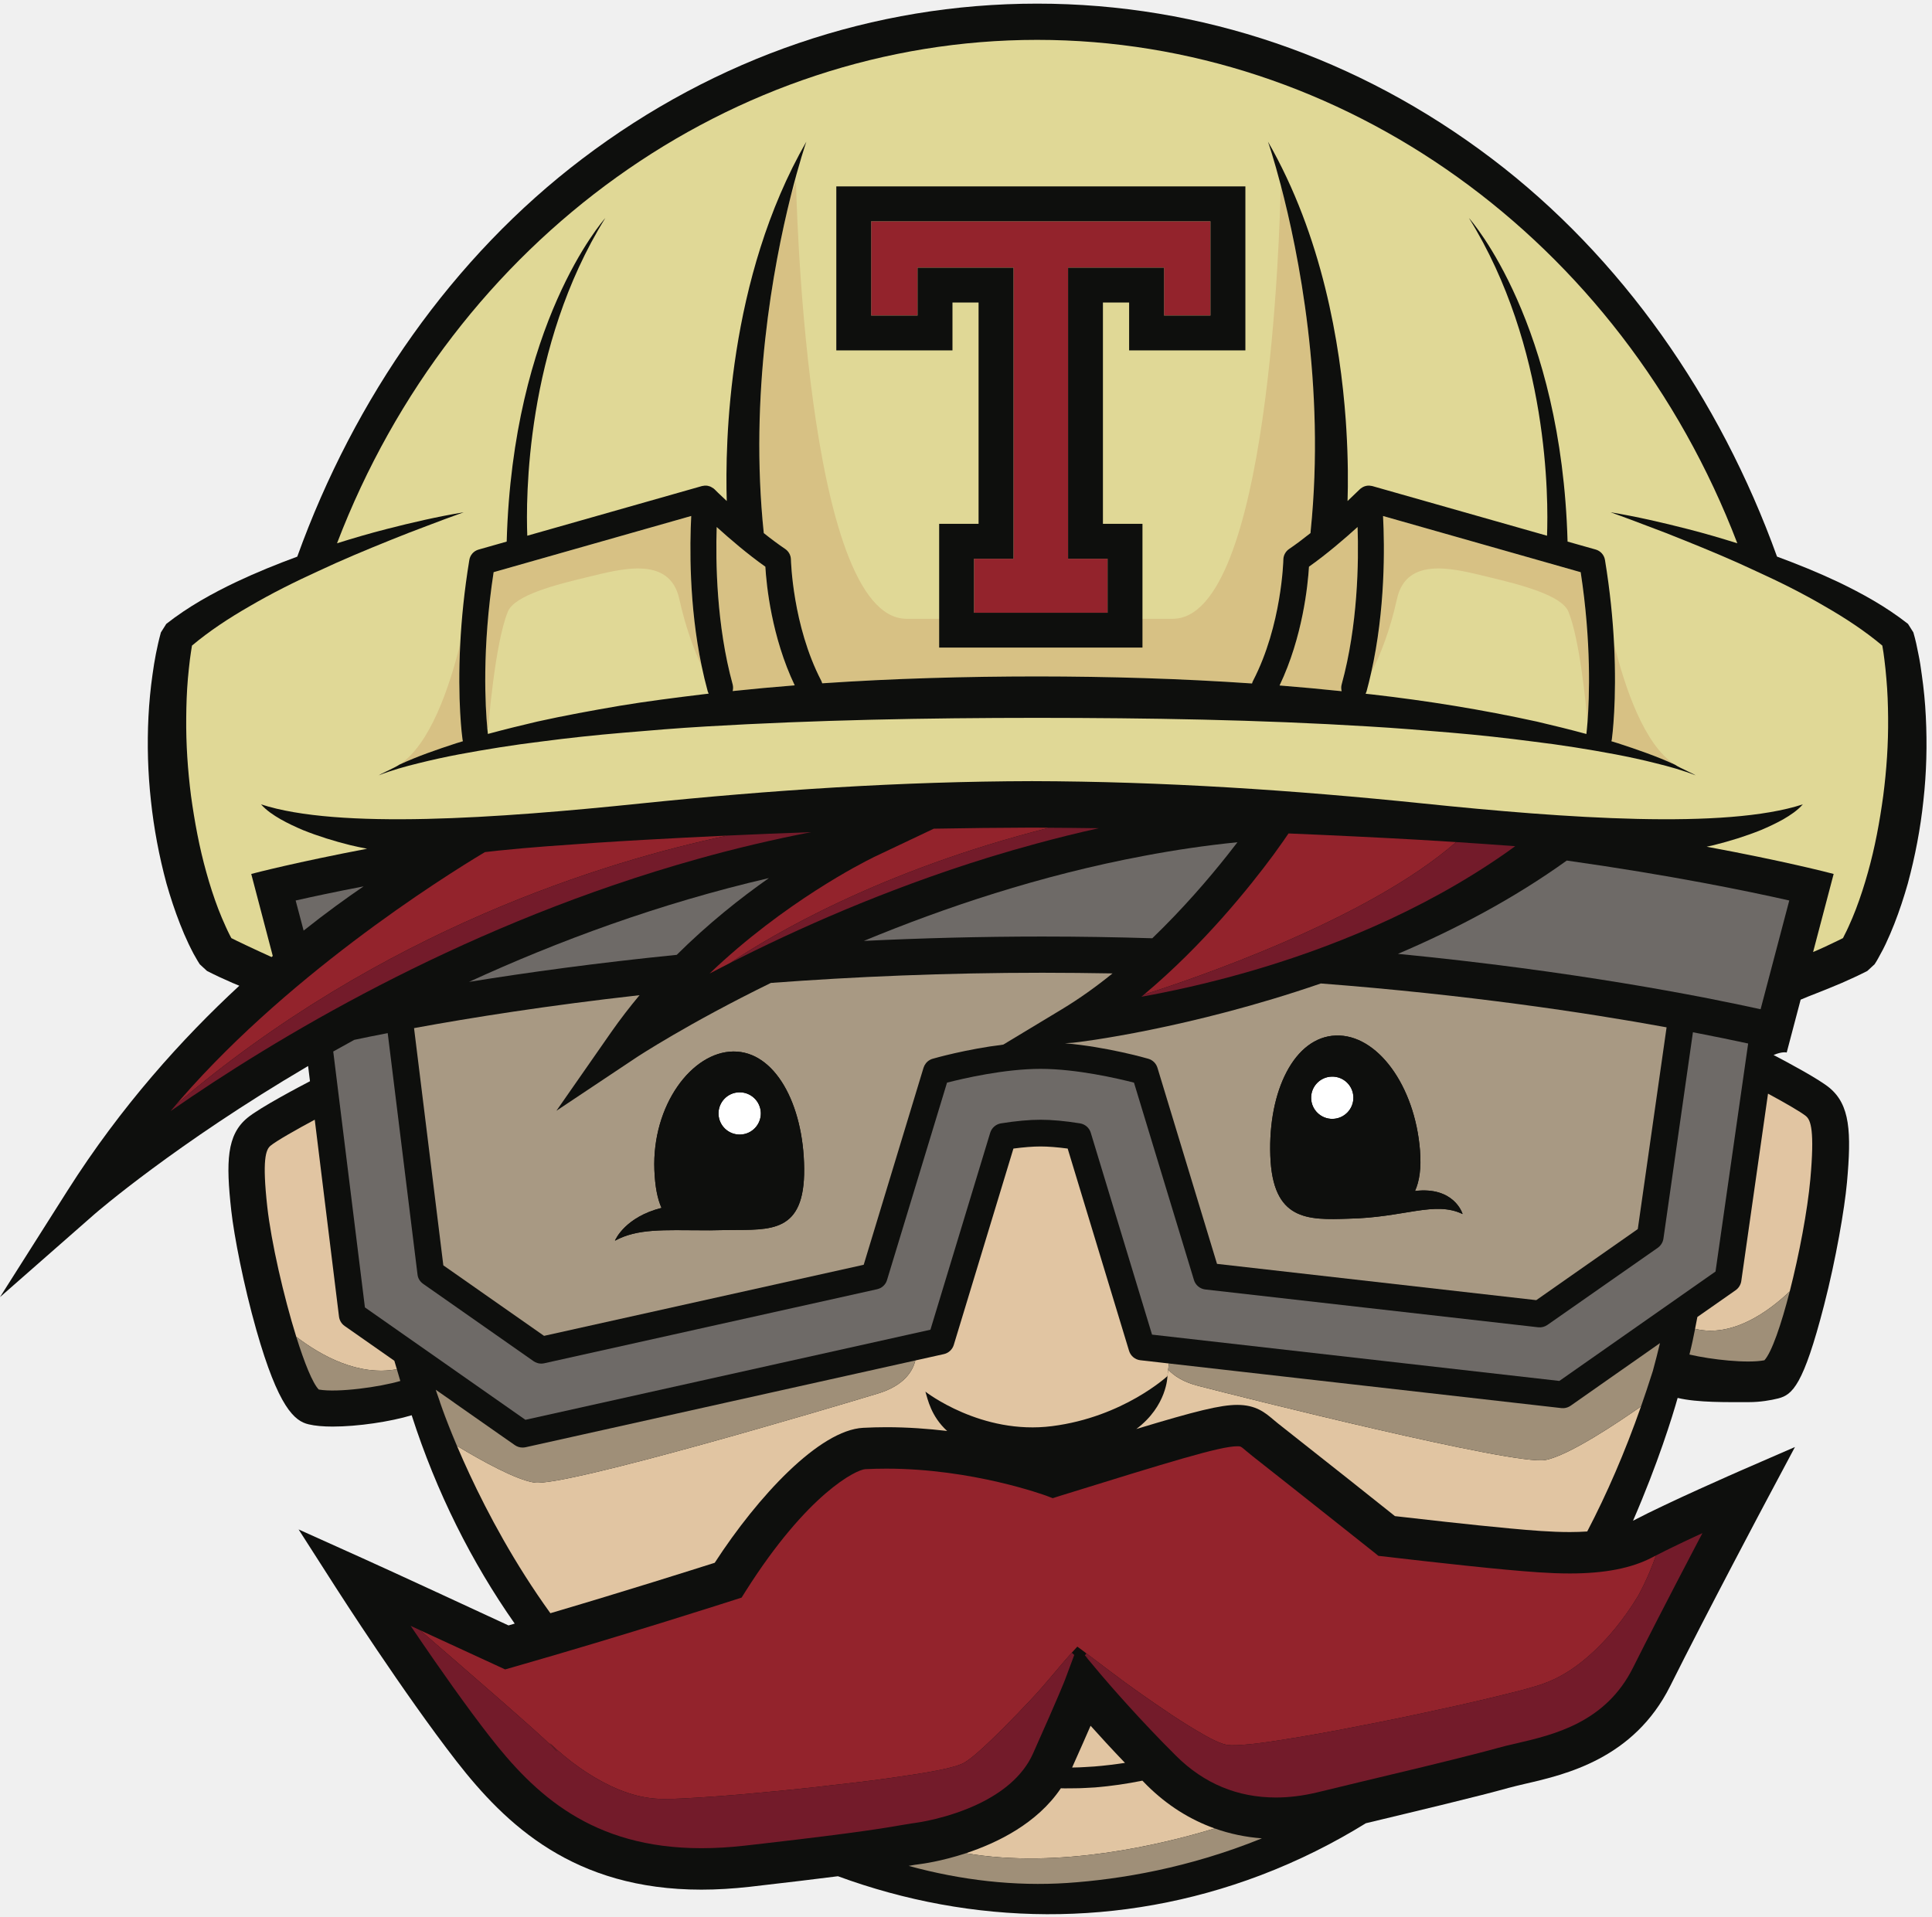
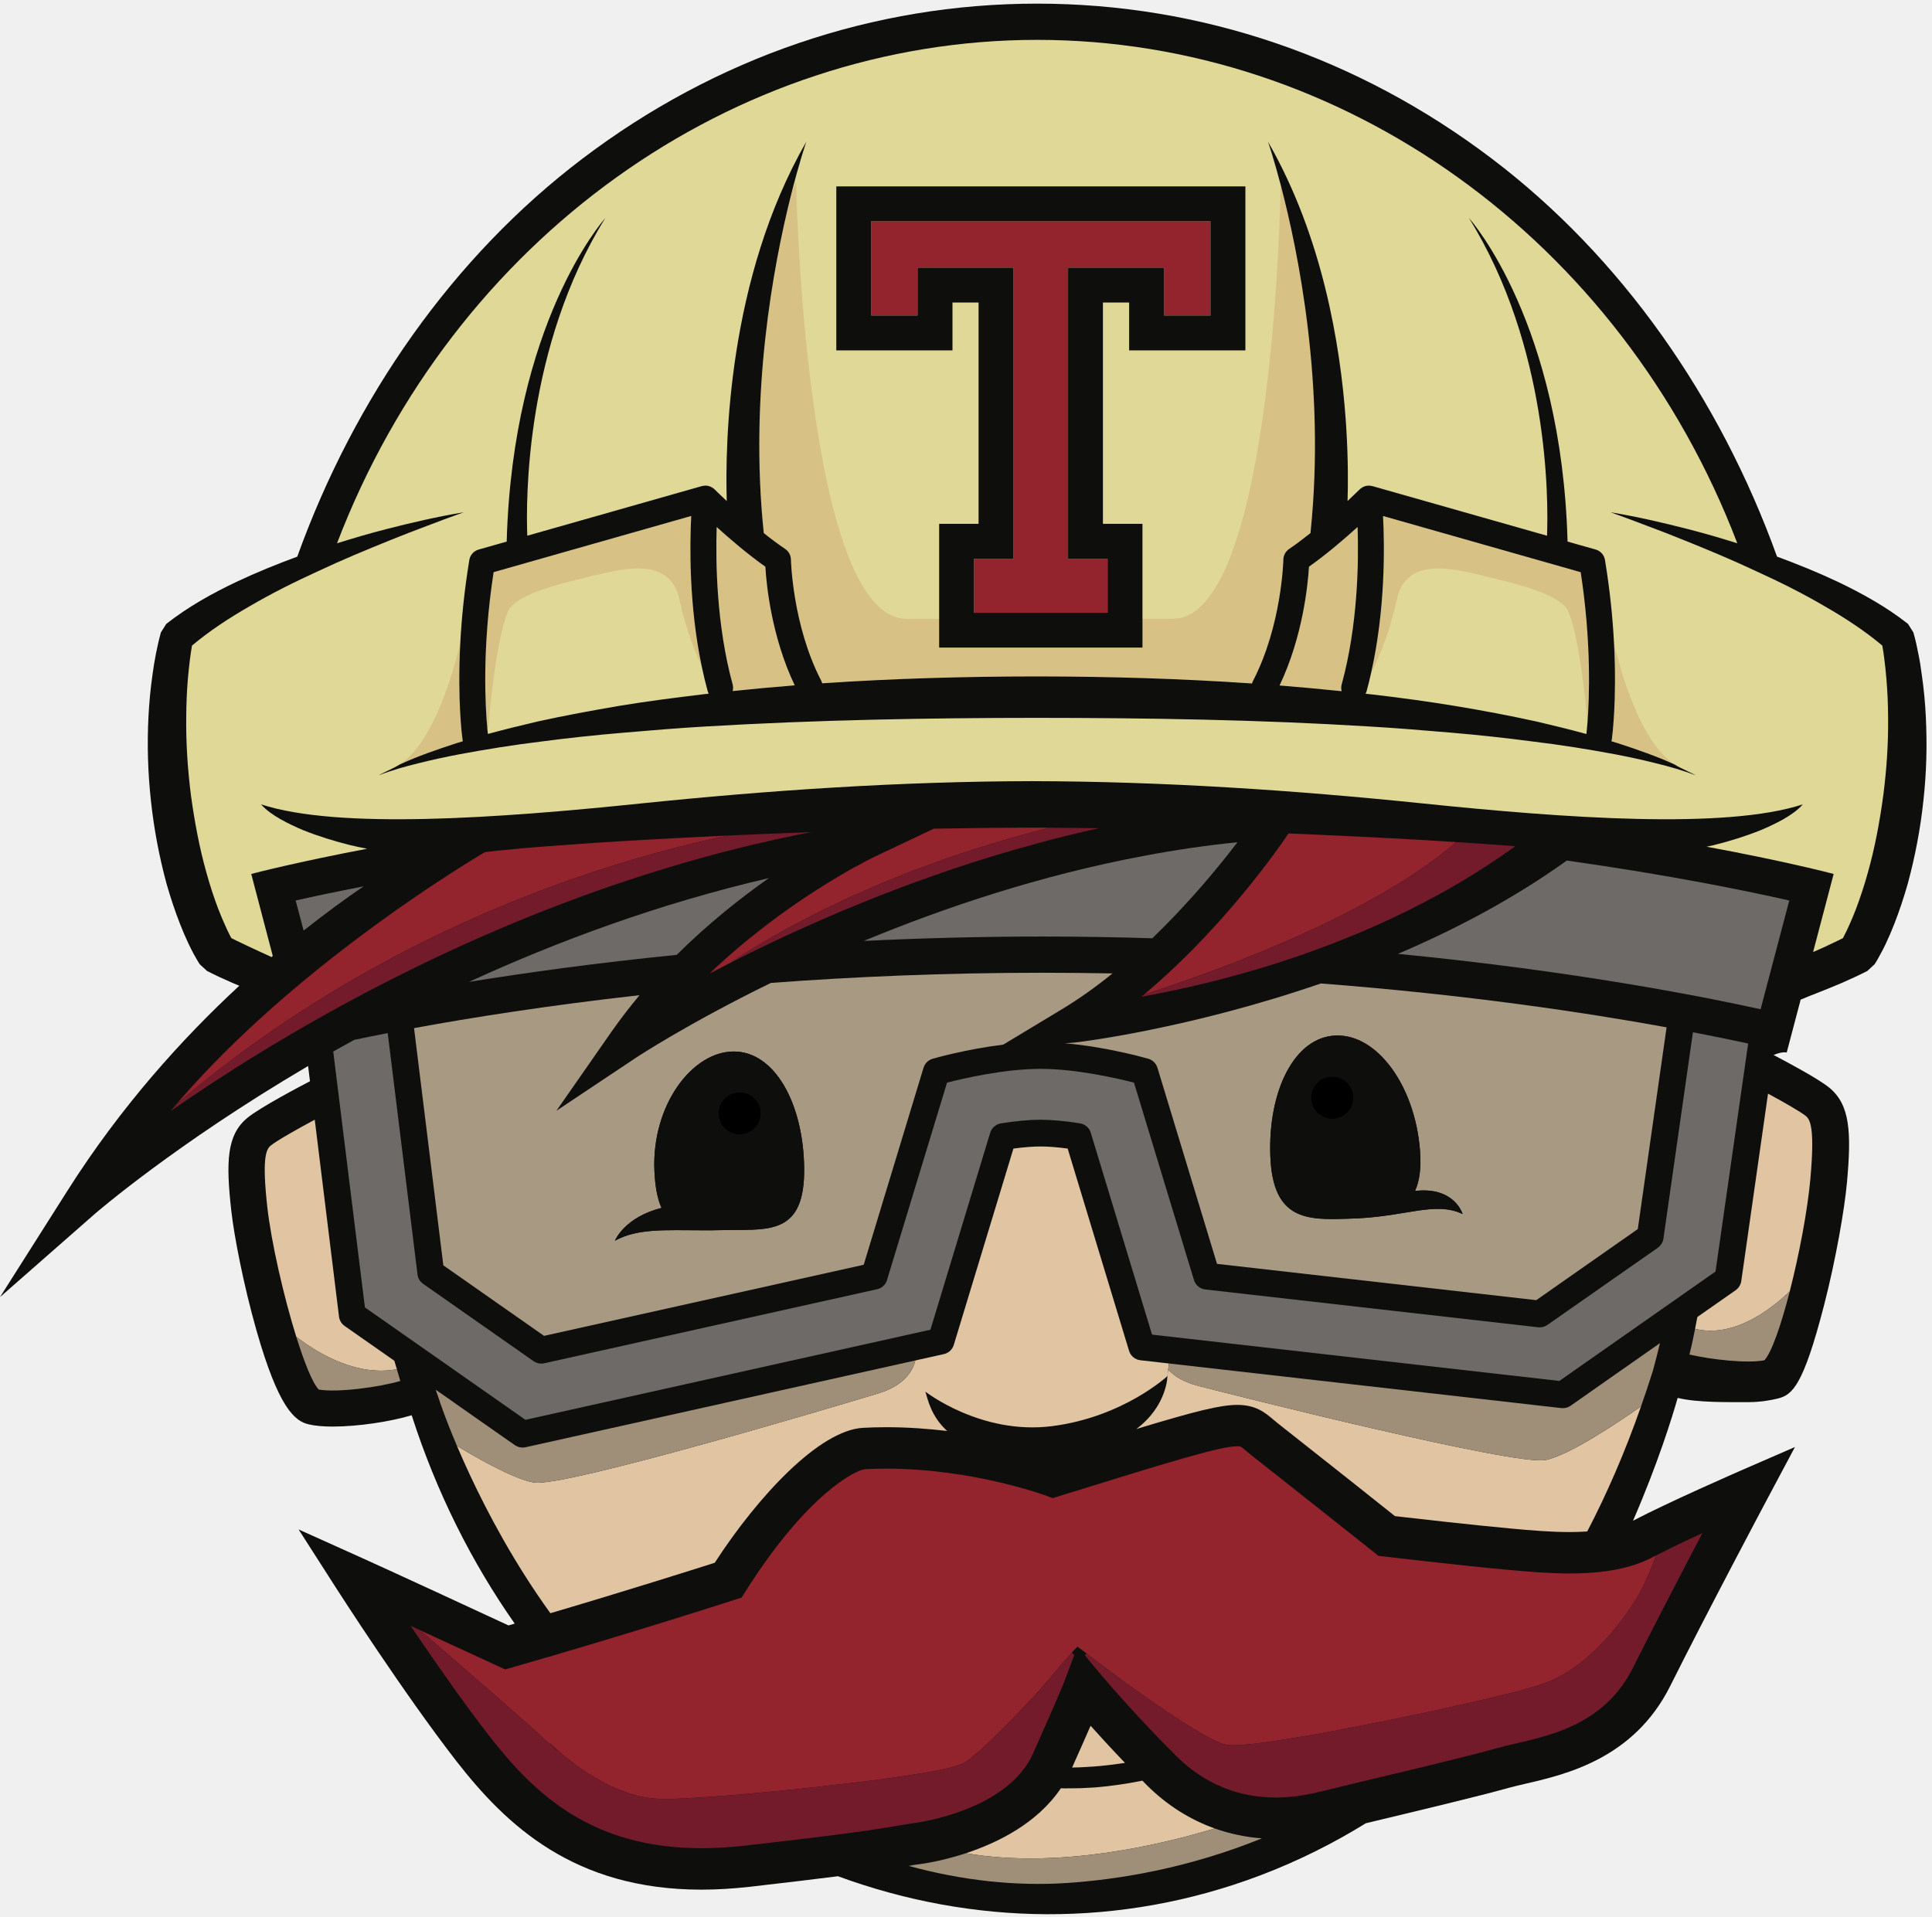
<svg xmlns="http://www.w3.org/2000/svg" width="256px" height="254px" viewBox="0 0 256 254" version="1.1" preserveAspectRatio="xMidYMid">
  <g>
    <path d="M254.646,89.417 C254.527,88.487 254.383,87.558 254.191,86.646 C254.013,85.705 253.827,84.83 253.53,83.81 L252.82,82.682 C249.891,80.383 246.731,78.644 243.523,77.108 C240.875,75.858 238.185,74.769 235.464,73.764 C227.878,52.713 214.839,34.047 197.695,21.041 C179.975,7.598 159.133,0.482 137.427,0.482 C115.72,0.482 94.878,7.598 77.156,21.042 C60.013,34.047 46.973,52.714 39.389,73.77 C36.674,74.77 33.98,75.863 31.335,77.108 C28.121,78.644 24.963,80.382 22.034,82.682 L21.321,83.81 C21.037,84.83 20.852,85.705 20.66,86.646 C20.476,87.558 20.338,88.487 20.206,89.417 C19.944,91.253 19.769,93.11 19.672,94.968 C19.486,98.689 19.591,102.417 19.999,106.116 C20.393,109.811 21.081,113.472 22.063,117.102 C22.579,118.904 23.164,120.687 23.858,122.456 C24.202,123.342 24.578,124.222 24.995,125.101 C25.201,125.538 25.426,125.965 25.655,126.412 C26.164,127.304 26.257,127.478 26.471,127.795 L27.433,128.681 C28.06,129.003 28.579,129.248 29.146,129.517 L30.803,130.26 C31.11,130.386 31.398,130.51 31.711,130.636 C24.186,137.593 16.014,146.631 8.937,157.801 L0,171.901 L12.547,160.888 C12.76,160.702 23.281,151.594 40.826,141.276 L41.073,143.293 C39.925,143.89 34.408,146.785 32.768,148.157 C30.05,150.414 29.919,153.917 30.646,160.452 C31.019,163.801 32.275,170.304 33.969,176.266 C36.887,186.525 39.026,188.339 40.904,188.764 C41.751,188.967 42.845,189.06 44.074,189.06 C47.435,189.06 51.74,188.406 54.549,187.558 C57.844,197.804 62.511,207.054 68.201,215.172 C67.926,215.246 67.655,215.335 67.38,215.413 C63.958,213.826 51.992,208.282 47.969,206.475 L39.565,202.691 L44.536,210.453 C44.898,211.014 53.479,224.393 60.484,233.411 C67.037,241.821 76.009,250.43 92.939,250.43 C94.977,250.43 97.109,250.298 99.306,250.056 C104.354,249.476 108.148,249.021 111.032,248.651 C128.804,255.181 148.401,255.583 166.998,248.536 C172.087,246.603 176.725,244.258 180.983,241.629 C188.153,239.907 195.996,238.038 199.87,236.95 C200.491,236.782 201.269,236.597 202.078,236.406 C207.476,235.165 216.498,233.071 221.309,223.448 C226.156,213.739 234.061,198.862 234.144,198.71 L237.841,191.769 L230.638,194.901 C230.253,195.076 221.127,199.05 216.386,201.535 C219.68,193.951 221.621,187.673 222.297,185.262 C224.952,185.901 228.888,185.82 231.783,185.82 C233.206,185.82 234.67,185.572 235.62,185.33 C237.502,184.852 238.955,183.602 241.687,173.016 C243.278,166.863 244.419,160.163 244.732,156.719 C245.337,150.017 245.141,146.425 242.406,144.158 C241.043,143.032 237.043,140.878 235.009,139.818 C236.147,139.331 236.705,139.474 236.748,139.486 L238.595,132.483 C239.245,132.205 239.933,131.926 240.715,131.626 C241.83,131.182 242.945,130.741 244.061,130.26 L245.708,129.517 C246.282,129.248 246.797,129.004 247.426,128.681 L248.388,127.795 C248.596,127.478 248.707,127.304 248.835,127.062 C249.444,125.965 249.66,125.538 249.863,125.101 C250.28,124.222 250.65,123.341 251,122.456 C251.694,120.687 252.278,118.904 252.792,117.102 C253.771,113.472 254.47,109.812 254.859,106.116 C255.274,102.417 255.367,98.689 255.181,94.968 C255.093,93.11 254.91,91.253 254.646,89.417 L254.646,89.417 Z" fill="#0E0F0D" />
    <g transform="translate(22, 5)">
      <path d="M127.066,228.63 C125.706,228.834 124.346,229.001 123.002,229.108 C122.127,229.151 121.209,229.238 120.372,229.238 L120.06,229.246 C121.11,226.905 121.908,225.086 122.509,223.708 C123.739,225.086 125.303,226.789 127.066,228.63" fill="#E1C5A2" />
      <path d="M125.416,124.004 C123.29,125.73 121.05,127.337 118.717,128.747 L110.936,133.441 C106.055,134.037 101.82,135.243 101.578,135.317 C101.436,135.348 101.302,135.414 101.176,135.49 C100.797,135.708 100.509,136.075 100.371,136.508 L92.446,162.617 L50.089,172.037 L36.744,162.693 L32.863,131.254 C40.443,129.861 50.575,128.255 62.744,126.889 C61.443,128.447 60.177,130.084 58.973,131.807 L51.729,142.206 L62.28,135.173 C62.439,135.063 69.154,130.642 80.144,125.265 C91.097,124.446 103.188,123.916 116.123,123.916 C119.283,123.916 122.377,123.953 125.416,124.004 L125.416,124.004 L125.416,124.004 Z M59.485,159.424 C62.497,157.797 65.895,158.036 71.219,158.048 C71.786,158.059 72.377,158.052 72.988,158.036 C73.514,158.036 74.039,158.027 74.596,158.01 C80.082,157.955 84.639,158.474 84.557,149.868 C84.475,141.261 80.649,134.3 75.167,134.354 C69.687,134.403 64.381,141.457 64.709,150.06 C64.796,152.3 65.128,153.919 65.655,155.082 C60.878,156.283 59.556,159.238 59.485,159.424 L59.485,159.424 L59.485,159.424 Z" fill="#A89983" />
      <path d="M198.831,131.15 L195.016,157.883 L181.563,167.305 L139.261,162.497 L131.368,136.506 C131.188,135.927 130.74,135.483 130.16,135.316 C129.9,135.237 124.663,133.74 119.111,133.26 L120.127,133.193 C121.002,133.127 135.59,131.341 153.015,125.337 C172.305,126.817 188.063,129.184 198.831,131.15 L198.831,131.15 L198.831,131.15 Z M171.803,155.895 C171.748,155.687 170.587,152.229 165.495,152.836 C166.079,151.556 166.343,149.829 166.158,147.459 C165.486,138.869 160.484,132.042 155.007,132.235 C149.526,132.425 146.02,139.546 146.323,148.164 C146.625,156.763 151.219,156.704 156.701,156.508 C164.063,156.368 168.105,154.107 171.803,155.895 L171.803,155.895 L171.803,155.895 Z" fill="#A89983" />
-       <path d="M157.33,140.43 C157.357,141.977 156.13,143.249 154.582,143.281 C153.037,143.309 151.756,142.074 151.735,140.532 C151.703,138.986 152.933,137.708 154.479,137.68 C156.03,137.647 157.308,138.883 157.33,140.43" fill="#FFFFFF" />
-       <path d="M78.813,142.49 C78.852,144.031 77.633,145.319 76.091,145.359 C74.538,145.403 73.25,144.186 73.207,142.633 C73.168,141.091 74.385,139.796 75.939,139.762 C77.478,139.719 78.77,140.938 78.813,142.49" fill="#FFFFFF" />
+       <path d="M157.33,140.43 C157.357,141.977 156.13,143.249 154.582,143.281 C153.037,143.309 151.756,142.074 151.735,140.532 C151.703,138.986 152.933,137.708 154.479,137.68 C156.03,137.647 157.308,138.883 157.33,140.43" fill="#000000F" />
+       <path d="M78.813,142.49 C78.852,144.031 77.633,145.319 76.091,145.359 C74.538,145.403 73.25,144.186 73.207,142.633 C73.168,141.091 74.385,139.796 75.939,139.762 C77.478,139.719 78.77,140.938 78.813,142.49" fill="#000000F" />
      <path d="M217.295,142.911 C216.634,142.364 214.425,141.102 212.272,139.938 L208.727,164.788 C208.655,165.261 208.386,165.705 207.983,165.988 L202.91,169.536 C202.79,170.136 202.696,170.637 202.606,171.106 C207.59,172.333 212.431,168.739 215.149,166.146 C216.406,161.25 217.501,155.438 217.88,151.278 C218.458,144.83 217.946,143.446 217.295,142.911" fill="#E1C5A2" />
      <path d="M138.952,237.317 C135.661,236.146 132.644,234.238 130.018,231.641 C129.799,231.418 129.591,231.203 129.371,230.985 C127.338,231.401 125.263,231.7 123.148,231.879 C122.256,231.919 121.405,231.995 120.475,231.995 L119.099,232.007 L118.569,231.995 C115.423,236.667 110.135,239.235 105.991,240.602 C118.301,242.714 131.846,239.482 138.952,237.317" fill="#E1C5A2" />
      <path d="M30.585,176.459 C30.474,176.084 30.359,175.713 30.252,175.337 L23.662,170.724 C23.248,170.431 22.985,169.988 22.919,169.485 L19.706,143.391 C17.328,144.66 14.579,146.226 13.848,146.839 C13.212,147.364 12.727,148.702 13.414,154.919 C13.936,159.594 15.578,166.775 17.255,172.156 C20.592,174.709 25.507,177.399 30.585,176.459" fill="#E1C5A2" />
      <path d="M129.102,175.268 C128.401,175.19 127.811,174.698 127.604,174.015 L119.472,147.216 C118.108,147.038 116.898,146.938 115.876,146.938 C114.85,146.938 113.647,147.038 112.284,147.216 L104.379,173.244 C104.193,173.85 103.69,174.319 103.066,174.456 L99.287,175.298 C98.967,176.633 97.878,178.592 94.373,179.666 C88.717,181.391 52.912,192.064 48.829,191.483 C46.445,191.149 41.91,188.646 38.554,186.623 C37.211,183.461 36.468,181.312 36.298,180.802 L36.298,180.792 L36.289,180.802 C36.763,182.19 41.435,195.639 50.928,208.794 C61.105,205.795 69.895,202.999 72.706,202.11 C78.43,193.282 86.586,184.523 92.378,184.224 C93.383,184.174 94.417,184.143 95.442,184.143 C98.28,184.143 100.989,184.345 103.504,184.643 C101.368,182.704 100.93,180.437 100.62,179.43 C100.62,179.43 108.017,185.216 117.426,183.999 C126.85,182.793 132.696,177.366 132.696,177.366 L132.881,175.697 L129.102,175.268" fill="#E1C5A2" />
      <path d="M136.75,178.66 C134.798,178.155 133.569,177.349 132.791,176.51 L132.694,177.366 C132.694,177.366 132.662,181.321 128.563,184.385 C136.455,181.995 139.718,181.186 141.953,181.186 C144.412,181.186 145.629,182.212 146.696,183.114 C146.898,183.282 147.1,183.459 147.342,183.648 C153.412,188.425 160.708,194.223 162.839,195.928 C165.309,196.213 173.15,197.11 178.085,197.56 C180.926,197.825 183.5,198.039 186.02,198.039 C186.828,198.039 187.592,198.011 188.315,197.962 C190.917,192.978 193.313,187.466 195.444,181.388 C192.527,183.435 185.878,187.915 182.762,188.492 C178.71,189.251 142.465,180.142 136.75,178.66" fill="#E1C5A2" />
      <path d="M227.954,84.941 C227.886,84.082 227.792,83.225 227.687,82.378 C227.617,81.771 227.521,81.142 227.416,80.559 C225.127,78.634 222.524,76.919 219.816,75.367 C216.883,73.645 213.812,72.114 210.676,70.689 C207.568,69.219 204.368,67.89 201.157,66.595 C199.551,65.941 197.933,65.311 196.306,64.71 C194.687,64.077 193.054,63.487 191.414,62.891 C194.851,63.461 198.26,64.247 201.644,65.116 C203.845,65.678 206.032,66.317 208.205,67.001 C192.739,26.594 155.782,0.283 115.426,0.283 C75.065,0.283 38.11,26.595 22.657,67.001 C24.826,66.317 27.018,65.678 29.209,65.116 C32.59,64.247 36.001,63.461 39.444,62.891 C37.794,63.487 36.164,64.077 34.536,64.71 C32.919,65.312 31.301,65.941 29.694,66.595 C26.481,67.89 23.288,69.219 20.169,70.689 C17.044,72.114 13.974,73.645 11.037,75.367 C8.328,76.919 5.731,78.634 3.437,80.559 C3.343,81.143 3.244,81.772 3.167,82.378 C3.066,83.225 2.972,84.082 2.896,84.941 C2.747,86.663 2.689,88.389 2.676,90.123 C2.639,93.586 2.874,97.05 3.31,100.473 C3.786,103.91 4.415,107.324 5.346,110.627 C5.802,112.276 6.327,113.904 6.93,115.483 C7.235,116.27 7.564,117.051 7.908,117.802 C8.077,118.178 8.252,118.55 8.434,118.905 L8.656,119.326 C8.909,119.452 9.177,119.587 9.426,119.708 L10.962,120.441 C11.82,120.835 13.008,121.398 13.989,121.836 C14.044,121.786 14.099,121.737 14.143,121.688 L11.291,110.823 C11.897,110.66 17.313,109.26 26.647,107.479 C25.897,107.338 25.138,107.18 24.39,106.999 C22.265,106.467 20.167,105.823 18.132,105.003 C17.126,104.576 16.133,104.112 15.187,103.577 C14.242,103.031 13.313,102.418 12.59,101.599 C22.843,104.949 44.036,103.435 62.876,101.485 C80.101,99.708 97.378,98.561 114.737,98.522 C132.092,98.561 149.375,99.708 166.591,101.485 C185.439,103.435 206.631,104.949 216.883,101.599 C216.168,102.418 215.233,103.031 214.296,103.577 C213.342,104.112 212.347,104.577 211.341,105.003 C209.308,105.823 207.218,106.467 205.09,106.999 C204.774,107.074 204.455,107.14 204.14,107.211 C214.38,109.109 220.338,110.654 220.969,110.822 L218.244,121.172 C218.798,120.932 219.354,120.693 219.888,120.44 L221.428,119.707 C221.681,119.586 221.944,119.451 222.205,119.324 L222.412,118.904 C222.598,118.549 222.779,118.177 222.946,117.801 C223.291,117.05 223.62,116.269 223.92,115.482 C224.52,113.903 225.047,112.274 225.506,110.626 C226.439,107.323 227.068,103.908 227.537,100.472 C227.982,97.049 228.218,93.585 228.185,90.122 C228.17,88.389 228.111,86.662 227.954,84.941" fill="#E0D896" />
      <path d="M157.887,64.842 C158.045,69.464 157.932,77.852 155.778,85.7 C155.69,86 155.702,86.313 155.778,86.603 C153.036,86.313 150.291,86.066 147.549,85.844 C150.625,79.393 151.297,72.525 151.447,70.104 C153.811,68.427 156.162,66.41 157.887,64.842" fill="#D7C184" />
      <path d="M79.414,70.104 C79.557,72.524 80.229,79.376 83.304,85.827 C80.561,86.044 77.818,86.296 75.081,86.587 C75.155,86.309 75.161,86.001 75.081,85.701 C72.932,77.865 72.817,69.477 72.965,64.843 C74.698,66.41 77.043,68.427 79.414,70.104" fill="#D7C184" />
      <path d="M191.574,93.006 C191.561,93.082 191.54,93.161 191.517,93.236 C191.818,93.323 192.113,93.411 192.414,93.509 C194.95,94.34 197.489,95.209 199.913,96.329 C195.866,93.699 193.299,86.112 191.868,80.312 C192.262,87.904 191.611,92.719 191.574,93.006" fill="#D7C184" />
      <path d="M69.59,63.383 L43.406,70.83 C41.838,81.015 42.316,88.793 42.568,91.492 L42.701,91.413 C42.701,91.413 43.554,80.318 45.293,76.06 C46.189,73.874 51.67,72.48 55.848,71.481 C60.036,70.487 66.713,68.493 68.009,74.372 C68.809,78.005 69.911,81.026 70.967,83.254 C69.285,75.177 69.392,67.279 69.59,63.383" fill="#D7C184" />
      <path d="M161.26,63.383 C161.474,67.431 161.573,75.798 159.675,84.198 C160.865,81.916 162.186,78.55 163.107,74.372 C164.401,68.493 171.078,70.487 175.265,71.481 C179.452,72.481 184.926,73.874 185.822,76.06 C187.298,79.664 188.132,88.161 188.353,90.688 C188.601,87.439 188.877,80.137 187.45,70.829 L161.26,63.383" fill="#D7C184" />
      <path d="M79.206,65.65 C80.136,66.394 81.11,67.12 82.055,67.76 C82.513,68.078 82.793,68.596 82.803,69.154 C82.809,69.241 83.005,77.868 86.819,85.214 C86.874,85.324 86.913,85.444 86.95,85.558 C96.432,84.913 105.942,84.652 115.428,84.646 C124.92,84.652 134.424,84.931 143.901,85.58 C143.939,85.455 143.974,85.334 144.041,85.214 C147.849,77.868 148.054,69.241 148.054,69.154 C148.063,68.596 148.349,68.077 148.807,67.76 C149.722,67.142 150.646,66.442 151.549,65.723 L151.668,65.387 C153.651,46.09 150.015,28.308 147.704,19.521 C147.582,25.529 146.158,77.007 133.383,77.007 L117.11,77.007 L114.401,77.007 L98.127,77.007 C84.562,77.007 83.471,18.967 83.471,18.967 L82.772,21.028 C80.458,30.283 77.281,47.294 79.206,65.65" fill="#D7C184" />
      <path d="M39.337,93.231 C39.325,93.156 39.304,93.083 39.287,93.006 C39.245,92.719 38.591,87.898 38.985,80.299 C37.553,86.103 34.979,93.703 30.926,96.332 C33.35,95.207 35.9,94.336 38.44,93.504 C38.736,93.411 39.041,93.323 39.337,93.231" fill="#D7C184" />
      <path d="M202.607,171.106 C202.391,172.218 202.211,173.112 201.858,174.512 C204.765,175.19 209.519,175.716 211.792,175.273 C212.765,174.215 214.022,170.549 215.15,166.145 C212.432,168.739 207.59,172.333 202.607,171.106" fill="#9F8F78" />
      <path d="M98.404,242.281 C105.349,244.182 112.443,245.007 119.432,244.544 C126.444,244.067 135.547,242.554 145.21,238.631 C143.041,238.47 140.946,238.028 138.952,237.318 C131.846,239.484 118.301,242.716 105.991,240.604 C102.733,241.677 100.178,242.01 99.929,242.041 C99.415,242.1 98.99,242.171 98.404,242.281" fill="#9F8F78" />
      <path d="M31.044,178.016 C30.884,177.499 30.737,176.978 30.585,176.459 C25.506,177.399 20.591,174.709 17.257,172.158 C18.337,175.612 19.426,178.327 20.241,179.152 C22.756,179.591 28.319,178.82 31.044,178.016" fill="#9F8F78" />
      <path d="M38.553,186.623 C41.907,188.646 46.442,191.15 48.828,191.483 C52.911,192.064 88.716,181.391 94.372,179.666 C97.876,178.592 98.966,176.633 99.286,175.298 L47.631,186.801 C47.5,186.823 47.368,186.84 47.244,186.84 L47.24,186.84 L47.238,186.84 C46.882,186.84 46.525,186.731 46.221,186.519 L44.209,185.115 L38.175,180.889 L38.175,180.88 L35.74,179.18 C35.782,179.318 35.832,179.455 35.877,179.591 C36.015,179.992 36.151,180.398 36.296,180.792 L36.296,180.802 C36.467,181.312 37.21,183.461 38.553,186.623" fill="#9F8F78" />
      <path d="M197.007,176.699 C197.338,175.48 197.661,174.245 197.956,172.998 L196.163,174.257 L191.336,177.637 L186.115,181.298 C185.847,181.483 185.535,181.594 185.215,181.618 C185.107,181.625 185.002,181.623 184.897,181.611 L132.881,175.697 L132.793,176.508 C133.571,177.349 134.8,178.154 136.751,178.659 C142.466,180.141 178.71,189.25 182.762,188.49 C185.878,187.913 192.529,183.433 195.444,181.386 C195.469,181.315 195.494,181.247 195.517,181.176 C195.743,180.526 195.966,179.874 196.187,179.216 C196.465,178.385 196.737,177.549 197.007,176.699" fill="#9F8F78" />
      <path d="M141.97,106.619 C141.561,107.15 141.112,107.729 140.631,108.335 C138.16,111.457 134.738,115.439 130.685,119.346 C125.964,119.199 121.116,119.117 116.126,119.117 C107.879,119.117 99.972,119.334 92.464,119.695 C103.077,115.297 115.821,110.997 129.625,108.417 C133.654,107.652 137.777,107.041 141.97,106.619" fill="#6E6A67" />
      <path d="M79.884,111.369 C76.091,114.031 71.818,117.423 67.671,121.543 C57.053,122.609 47.785,123.893 40.146,125.127 C51.894,119.73 65.304,114.756 79.884,111.369" fill="#6E6A67" />
      <path d="M209.64,133.294 L205.316,163.511 L184.622,178.011 L130.652,171.874 L122.532,145.118 C122.339,144.47 121.789,143.992 121.117,143.878 C119.119,143.555 117.352,143.397 115.876,143.397 C114.396,143.397 112.63,143.555 110.619,143.878 C109.956,143.993 109.41,144.47 109.208,145.118 L101.286,171.223 L47.621,183.163 L26.353,168.266 L22.156,134.353 C23.074,133.841 24.004,133.326 24.936,132.812 C26.255,132.528 27.736,132.228 29.374,131.917 L33.325,163.918 C33.379,164.415 33.659,164.857 34.07,165.144 L48.705,175.397 C48.999,175.6 49.36,175.715 49.713,175.715 C49.844,175.715 49.97,175.697 50.108,175.671 L94.23,165.855 C94.383,165.817 94.529,165.763 94.671,165.694 C95.076,165.474 95.402,165.101 95.535,164.638 L103.486,138.478 C105.617,137.933 111.078,136.653 115.875,136.653 C120.663,136.653 126.122,137.933 128.259,138.478 L136.205,164.638 C136.408,165.314 137.002,165.807 137.701,165.889 L181.83,170.902 C182.254,170.951 182.69,170.834 183.041,170.588 L197.681,160.354 C198.075,160.069 198.346,159.627 198.414,159.146 L202.322,131.801 C205.256,132.363 207.709,132.878 209.64,133.294" fill="#6E6A67" />
      <path d="M215.088,114.341 L211.289,128.752 C203.519,127.038 186.458,123.675 163.233,121.412 C170.818,118.177 178.545,114.124 185.606,109.046 C199.426,110.998 209.573,113.094 215.088,114.341" fill="#6E6A67" />
      <path d="M17.176,114.341 L18.232,118.33 C21.188,115.975 23.894,114.026 26.177,112.469 C22.456,113.183 19.421,113.833 17.176,114.341" fill="#6E6A67" />
      <path d="M166.184,106.304 C160.368,105.975 154.555,105.696 148.735,105.455 C148.401,105.953 147.714,106.953 146.73,108.298 C143.612,112.516 137.466,120.206 129.587,126.804 C135.515,124.926 159.031,117.037 170.942,106.597 C169.356,106.495 167.771,106.395 166.184,106.304" fill="#93232C" />
      <path d="M123.566,104.768 C123.575,104.766 123.585,104.764 123.59,104.762 C120.641,104.724 117.688,104.693 114.743,104.681 L114.737,104.681 C110.398,104.693 106.07,104.748 101.731,104.823 L93.731,108.615 C93.719,108.615 93.67,108.643 93.613,108.682 C92.409,109.266 81.907,114.566 72.019,124.021 C72.884,123.565 73.801,123.093 74.746,122.614 C80.154,118.98 94.577,110.375 117.005,104.704 C119.192,104.717 121.38,104.73 123.566,104.768" fill="#93232C" />
      <path d="M74.405,105.734 C70.701,105.905 66.995,106.095 63.294,106.305 C59.003,106.544 54.725,106.833 50.45,107.156 C48.318,107.32 46.183,107.502 44.069,107.724 C43.455,107.783 42.855,107.85 42.254,107.927 C36.668,111.266 15.29,124.686 0.602,142.251 C0.855,141.946 1.116,141.645 1.375,141.344 C28.568,118.145 58.381,109.114 74.405,105.734" fill="#93232C" />
      <path d="M197.428,201.14 C197.266,201.223 197.093,201.312 196.938,201.392 C194.211,202.826 190.638,203.527 186.02,203.527 C183.271,203.527 180.575,203.297 177.587,203.026 C171.621,202.481 161.521,201.293 161.418,201.274 L160.646,201.193 L160.035,200.7 C159.942,200.639 151.099,193.585 143.949,187.964 C143.657,187.728 143.395,187.503 143.155,187.313 C142.401,186.669 142.401,186.669 141.951,186.669 C139.656,186.669 132.989,188.739 118.388,193.262 L117.492,193.549 L116.605,193.212 C116.506,193.187 106.927,189.635 95.446,189.635 C94.504,189.635 93.567,189.658 92.655,189.703 C91.506,189.762 85.053,192.828 76.795,205.882 L76.266,206.725 L75.315,207.029 C75.178,207.074 60.972,211.658 45.904,215.967 L44.932,216.242 L44.003,215.813 C43.905,215.78 38.021,213.044 32.413,210.473 C32.826,210.665 33.242,210.853 33.656,211.045 C39.192,215.823 49.793,225.013 50.97,226.286 C51.133,226.469 51.361,226.693 51.631,226.947 C51.357,226.638 51.092,226.319 50.832,225.998 C50.829,225.996 50.825,225.991 50.822,225.988 L50.823,225.989 L50.822,225.988 C53.265,228.304 55.991,230.305 58.969,231.713 C60.455,232.411 62.013,232.952 63.597,233.215 C64.396,233.346 65.171,233.411 65.98,233.411 C66.799,233.411 67.636,233.387 68.472,233.346 C71.784,233.176 75.127,232.922 78.462,232.599 C81.791,232.299 85.125,231.966 88.452,231.562 C91.775,231.204 95.098,230.786 98.392,230.275 C100.042,230.034 101.682,229.762 103.284,229.407 C104.071,229.221 104.891,229.016 105.514,228.736 C106.083,228.464 106.772,227.917 107.378,227.396 C108.617,226.329 109.815,225.145 111,223.966 C112.187,222.786 113.345,221.573 114.504,220.342 C116.455,218.299 118.127,216.129 120.016,214.026 C120.258,213.764 120.505,213.486 120.755,213.217 C120.755,213.221 120.755,213.221 120.76,213.221 L120.782,213.246 C121.176,213.529 121.569,213.816 121.954,214.118 C124.227,215.813 126.575,217.647 128.838,219.232 C131.757,221.283 134.712,223.338 137.769,225.048 C138.532,225.473 139.321,225.87 140.074,226.119 C140.172,226.155 140.253,226.172 140.329,226.183 C140.385,226.217 140.586,226.249 140.61,226.249 C140.758,226.271 140.957,226.281 141.149,226.294 C141.561,226.299 141.987,226.281 142.414,226.261 C144.138,226.142 145.887,225.89 147.638,225.616 C151.133,225.071 154.638,224.442 158.122,223.744 C161.614,223.076 165.102,222.36 168.568,221.589 C172.051,220.852 175.519,220.037 178.96,219.171 C180.671,218.71 182.384,218.285 183.911,217.552 C185.47,216.826 186.918,215.83 188.251,214.688 C190.94,212.397 193.202,209.557 195.08,206.464 C195.078,206.468 195.078,206.47 195.076,206.475 C196.229,204.332 196.985,202.418 197.428,201.14" fill="#93232C" />
      <path d="M132.242,36.817 L138.391,36.817 L138.391,24.327 L93.432,24.327 L93.432,36.817 L99.58,36.817 L99.58,30.474 L112.294,30.474 L112.294,69.049 L107.06,69.049 L107.06,76.208 L124.76,76.208 L124.76,69.049 L119.525,69.049 L119.525,30.474 L132.242,30.474 L132.242,36.817" fill="#93232C" />
      <path d="M178.762,107.15 C178.753,107.145 178.742,107.139 178.726,107.139 C176.179,106.946 173.634,106.772 171.086,106.606 C171.038,106.603 170.989,106.601 170.94,106.597 C159.028,117.037 135.514,124.926 129.585,126.804 C129.47,126.902 129.357,127 129.242,127.096 C136.874,125.722 148.274,122.998 160.106,117.759 C165.925,115.183 171.848,112.002 177.482,108.068 C177.917,107.767 178.339,107.451 178.762,107.15" fill="#731B2A" />
      <path d="M117.005,104.703 C94.577,110.373 80.154,118.978 74.746,122.612 C79.081,120.405 84.219,117.97 89.993,115.553 C90.021,115.542 90.052,115.529 90.081,115.516 C90.668,115.273 91.266,115.025 91.866,114.78 C92.062,114.7 92.255,114.619 92.453,114.541 C92.972,114.33 93.497,114.124 94.024,113.913 C94.318,113.799 94.608,113.684 94.904,113.569 C95.378,113.383 95.857,113.198 96.339,113.014 C96.7,112.877 97.061,112.739 97.426,112.603 C97.868,112.434 98.313,112.268 98.762,112.103 C99.181,111.949 99.606,111.796 100.027,111.643 C100.443,111.492 100.856,111.343 101.275,111.194 C101.752,111.026 102.233,110.86 102.717,110.691 C103.099,110.56 103.479,110.427 103.863,110.296 C104.429,110.105 104.999,109.916 105.572,109.728 C105.887,109.624 106.199,109.52 106.515,109.417 C107.411,109.126 108.317,108.839 109.229,108.56 C111.218,107.949 113.252,107.366 115.319,106.805 C118.013,106.073 120.76,105.386 123.566,104.767 C121.38,104.73 119.192,104.717 117.005,104.703" fill="#731B2A" />
      <path d="M74.405,105.734 C58.381,109.114 28.568,118.145 1.375,141.344 C1.116,141.645 0.855,141.945 0.602,142.251 C14.425,132.642 38.185,118.357 67.559,109.667 C68.506,109.388 69.462,109.114 70.42,108.844 C75.294,107.476 80.323,106.282 85.468,105.282 C81.783,105.413 78.094,105.566 74.405,105.734" fill="#731B2A" />
      <path d="M202.722,198.578 C202.629,198.62 202.536,198.663 202.444,198.706 C202.254,198.795 202.065,198.883 201.88,198.971 C201.727,199.041 201.58,199.111 201.426,199.181 C201.306,199.238 201.186,199.296 201.062,199.354 C200.877,199.442 200.69,199.531 200.506,199.619 C200.43,199.658 200.349,199.694 200.27,199.735 C200.059,199.835 199.85,199.932 199.647,200.033 C199.602,200.056 199.556,200.078 199.51,200.101 C199.287,200.21 199.065,200.318 198.85,200.425 C198.826,200.437 198.804,200.447 198.781,200.458 C198.303,200.694 197.851,200.922 197.428,201.138 C196.985,202.414 196.227,204.331 195.074,206.469 C195.071,206.471 195.069,206.476 195.069,206.478 C195.074,206.471 195.078,206.465 195.078,206.465 C195.074,206.471 195.069,206.476 195.066,206.484 C193.19,209.563 190.931,212.396 188.248,214.683 C186.915,215.826 185.466,216.822 183.909,217.548 C182.378,218.281 180.667,218.705 178.957,219.167 C175.516,220.033 172.049,220.847 168.564,221.584 C165.1,222.356 161.612,223.072 158.12,223.739 C154.634,224.44 151.131,225.068 147.633,225.612 C145.884,225.886 144.136,226.137 142.41,226.256 C141.982,226.278 141.559,226.294 141.147,226.289 C140.954,226.278 140.754,226.266 140.605,226.244 C140.583,226.244 140.381,226.213 140.327,226.179 C140.25,226.169 140.167,226.151 140.071,226.114 C139.316,225.868 138.53,225.467 137.766,225.044 C134.71,223.332 131.753,221.279 128.834,219.228 C126.574,217.643 124.222,215.809 121.95,214.113 L121.752,214.394 L121.766,214.409 C121.907,214.537 122.05,214.655 122.191,214.779 C122.188,214.777 122.185,214.775 122.181,214.773 C122.077,214.695 121.978,214.619 121.882,214.549 L123.786,216.821 C123.792,216.828 123.864,216.916 124.004,217.079 C124.976,218.221 129.043,222.94 133.874,227.732 C137.551,231.377 141.987,233.218 147.076,233.218 C148.813,233.218 150.639,232.99 152.484,232.551 C154.19,232.132 156.047,231.69 157.949,231.23 C163.59,229.888 169.839,228.391 173.987,227.314 C174.263,227.241 174.532,227.172 174.79,227.103 C175.377,226.948 175.909,226.806 176.385,226.674 C177.133,226.46 177.958,226.266 178.835,226.069 C183.866,224.902 190.745,223.306 194.388,216.003 C195.397,213.989 196.531,211.76 197.699,209.487 C199.323,206.328 201.011,203.082 202.512,200.215 C202.75,199.76 202.988,199.308 203.216,198.874 C203.216,198.872 203.218,198.872 203.218,198.872 C203.34,198.639 203.463,198.404 203.58,198.18 C203.298,198.31 203.009,198.445 202.722,198.578" fill="#731B2A" />
      <path d="M120.343,214.332 L120.016,214.022 C118.127,216.126 116.453,218.296 114.504,220.34 C113.345,221.571 112.187,222.784 111,223.963 C109.815,225.143 108.617,226.33 107.378,227.394 C106.771,227.915 106.082,228.462 105.514,228.732 C104.892,229.014 104.071,229.219 103.284,229.404 C101.683,229.76 100.042,230.032 98.392,230.273 C95.099,230.784 91.775,231.204 88.452,231.559 C85.125,231.963 81.791,232.297 78.462,232.596 C75.128,232.919 71.784,233.173 68.472,233.345 C67.636,233.383 66.799,233.409 65.98,233.409 C65.171,233.409 64.394,233.345 63.597,233.212 C62.012,232.95 60.454,232.408 58.969,231.711 C55.992,230.303 53.266,228.301 50.823,225.987 C50.825,225.988 50.829,225.993 50.832,225.995 C51.162,226.401 51.525,226.782 51.871,227.169 C51.788,227.092 51.708,227.015 51.63,226.943 C51.361,226.69 51.133,226.466 50.969,226.283 C49.791,225.008 39.19,215.82 33.655,211.042 C33.241,210.849 32.825,210.661 32.412,210.469 C33.393,211.921 34.467,213.495 35.582,215.1 C37.203,217.435 38.91,219.835 40.581,222.092 C41.337,223.111 42.087,224.105 42.813,225.038 C48.83,232.781 56.404,239.936 70.939,239.936 C72.759,239.936 74.696,239.824 76.684,239.599 C77.147,239.548 77.597,239.497 78.04,239.444 C78.466,239.396 78.885,239.349 79.291,239.301 C91.93,237.848 95.397,237.228 97.321,236.896 C97.819,236.81 98.244,236.735 98.704,236.667 C98.883,236.642 99.066,236.613 99.26,236.588 C99.331,236.581 103.604,236.032 107.782,233.999 C110.662,232.601 113.494,230.499 114.879,227.392 C118.377,219.567 119.088,217.697 119.116,217.627 L120.343,214.332" fill="#731B2A" />
      <path d="M154.582,143.282 C156.127,143.249 157.357,141.977 157.33,140.431 C157.307,138.884 156.029,137.648 154.477,137.682 C152.932,137.71 151.7,138.988 151.732,140.534 C151.756,142.075 153.036,143.31 154.582,143.282 L154.582,143.282 L154.582,143.282 Z M171.803,155.895 C168.105,154.108 164.063,156.37 156.701,156.508 C151.219,156.704 146.625,156.763 146.323,148.164 C146.02,139.546 149.526,132.425 155.007,132.235 C160.484,132.042 165.485,138.869 166.158,147.459 C166.343,149.829 166.081,151.556 165.495,152.836 C170.587,152.228 171.748,155.686 171.803,155.895 L171.803,155.895 L171.803,155.895 Z" fill="#0E0F0D" />
      <path d="M76.092,145.359 C77.633,145.321 78.853,144.031 78.814,142.49 C78.771,140.938 77.479,139.719 75.94,139.762 C74.387,139.796 73.169,141.091 73.208,142.633 C73.25,144.184 74.538,145.403 76.092,145.359 L76.092,145.359 L76.092,145.359 Z M84.556,149.867 C84.637,158.473 80.08,157.955 74.595,158.009 C74.038,158.027 73.513,158.034 72.987,158.034 C72.376,158.051 71.785,158.058 71.218,158.047 C65.894,158.034 62.495,157.796 59.484,159.423 C59.555,159.237 60.878,156.282 65.655,155.078 C65.127,153.915 64.796,152.297 64.709,150.058 C64.38,141.456 69.687,134.402 75.167,134.352 C80.648,134.298 84.474,141.26 84.556,149.867 L84.556,149.867 L84.556,149.867 Z" fill="#0E0F0D" />
      <path d="M188.354,90.688 C188.295,91.445 188.239,91.983 188.205,92.274 C186.042,91.686 183.858,91.149 181.659,90.635 C174.418,89.045 167.09,87.865 159.725,87.023 C159.471,86.991 159.212,86.974 158.952,86.942 C159.002,86.832 159.047,86.723 159.08,86.614 C159.3,85.81 159.492,85.005 159.675,84.199 C161.573,75.799 161.474,67.433 161.26,63.384 L187.45,70.831 C188.877,80.138 188.601,87.439 188.354,90.688 L188.354,90.688 L188.354,90.688 Z M155.778,85.7 C155.69,86 155.702,86.313 155.778,86.603 C153.036,86.313 150.291,86.066 147.549,85.844 C150.625,79.393 151.297,72.525 151.447,70.104 C153.811,68.427 156.161,66.41 157.887,64.842 C158.045,69.464 157.932,77.852 155.778,85.7 L155.778,85.7 L155.778,85.7 Z M75.081,86.586 C75.155,86.308 75.161,86 75.081,85.7 C72.932,77.863 72.817,69.476 72.965,64.842 C74.697,66.41 77.042,68.427 79.414,70.104 C79.557,72.524 80.229,79.376 83.304,85.827 C80.561,86.043 77.819,86.296 75.081,86.586 L75.081,86.586 L75.081,86.586 Z M71.126,87.018 C67.452,87.466 63.774,87.929 60.114,88.536 C56.464,89.161 52.813,89.825 49.194,90.629 C46.999,91.139 44.824,91.68 42.647,92.268 C42.627,92.096 42.6,91.831 42.569,91.49 C42.317,88.791 41.839,81.014 43.407,70.828 L69.591,63.381 C69.393,67.278 69.286,75.175 70.969,83.252 C71.203,84.373 71.469,85.495 71.775,86.612 C71.809,86.721 71.853,86.83 71.901,86.929 C71.638,86.962 71.386,86.985 71.126,87.018 L71.126,87.018 L71.126,87.018 Z M202.391,97.592 C202.168,97.485 201.948,97.376 201.737,97.272 C201.413,97.116 201.054,96.938 200.643,96.738 C200.617,96.726 200.601,96.717 200.601,96.717 C200.368,96.603 200.138,96.472 199.913,96.327 C197.49,95.207 194.95,94.34 192.414,93.508 C192.114,93.41 191.818,93.322 191.518,93.234 C191.54,93.159 191.562,93.081 191.575,93.005 C191.612,92.718 192.263,87.902 191.87,80.311 C191.704,77.069 191.345,73.322 190.666,69.202 C190.557,68.545 190.077,68.012 189.444,67.83 L185.711,66.774 C184.908,37.888 173.015,24.313 172.643,23.893 C183.267,40.993 183.174,61.272 182.989,65.998 L159.845,59.419 C159.828,59.419 159.813,59.419 159.791,59.409 C159.697,59.386 159.592,59.375 159.494,59.365 C159.472,59.365 159.447,59.361 159.409,59.361 C159.289,59.354 159.156,59.365 159.031,59.393 C159.013,59.393 158.993,59.41 158.969,59.41 C158.866,59.431 158.772,59.465 158.67,59.513 C158.633,59.53 158.6,59.553 158.567,59.563 C158.489,59.616 158.413,59.66 158.337,59.715 C158.32,59.727 158.298,59.737 158.281,59.753 C158.258,59.769 158.25,59.786 158.237,59.797 C158.215,59.82 158.189,59.835 158.171,59.852 C158.149,59.875 157.526,60.485 156.558,61.399 C156.626,59.234 156.643,55.921 156.397,51.876 C156.372,51.492 156.348,51.103 156.322,50.709 C155.594,40.546 153.192,26.271 146.013,13.774 C146.075,13.954 146.785,16.027 147.703,19.52 C150.013,28.306 153.651,46.089 151.668,65.386 C151.658,65.474 151.652,65.561 151.643,65.65 C151.613,65.675 151.58,65.698 151.549,65.722 C150.644,66.441 149.721,67.141 148.806,67.759 C148.348,68.077 148.062,68.594 148.051,69.153 C148.051,69.24 147.848,77.867 144.041,85.212 C143.973,85.333 143.938,85.454 143.899,85.579 C134.423,84.93 124.92,84.652 115.427,84.645 C105.94,84.651 96.431,84.912 86.949,85.557 C86.911,85.442 86.873,85.322 86.818,85.212 C83.004,77.867 82.808,69.24 82.802,69.153 C82.792,68.594 82.512,68.076 82.054,67.759 C81.108,67.119 80.135,66.394 79.205,65.649 C77.279,47.292 80.457,30.282 82.77,21.026 C83.868,16.632 84.774,13.976 84.846,13.773 C74.429,31.899 74.068,53.77 74.299,61.398 C73.314,60.484 72.703,59.875 72.687,59.851 C72.669,59.834 72.637,59.819 72.615,59.796 C72.604,59.785 72.593,59.768 72.578,59.751 C72.56,59.736 72.539,59.726 72.517,59.714 C72.441,59.659 72.362,59.615 72.286,59.573 C72.249,59.552 72.221,59.529 72.177,59.512 C72.078,59.463 71.993,59.43 71.894,59.419 C71.866,59.409 71.845,59.392 71.827,59.392 C71.696,59.365 71.565,59.353 71.443,59.36 C71.411,59.36 71.377,59.364 71.345,59.364 C71.251,59.374 71.16,59.385 71.062,59.408 C71.039,59.418 71.028,59.418 71.006,59.418 L47.869,65.997 C47.683,61.27 47.583,40.991 58.207,23.892 C57.839,24.315 45.948,37.89 45.139,66.776 L41.424,67.831 C40.774,68.013 40.297,68.546 40.19,69.205 C39.512,73.318 39.155,77.061 38.985,80.3 C38.593,87.899 39.245,92.72 39.287,93.007 C39.304,93.083 39.325,93.156 39.337,93.232 C39.041,93.324 38.736,93.412 38.44,93.505 C35.9,94.337 33.351,95.209 30.926,96.333 C30.703,96.475 30.474,96.607 30.242,96.719 C30.242,96.719 30.226,96.727 30.204,96.74 C29.791,96.94 29.432,97.118 29.108,97.274 C28.924,97.365 28.73,97.458 28.539,97.552 C28.419,97.622 28.295,97.682 28.177,97.753 C29.894,97.079 31.67,96.587 33.444,96.151 C35.226,95.707 37.019,95.314 38.81,94.975 C42.413,94.305 46.024,93.723 49.658,93.281 C53.282,92.805 56.921,92.412 60.566,92.107 C64.212,91.796 67.852,91.489 71.506,91.278 C86.119,90.413 100.77,90.14 115.427,90.135 C130.087,90.146 144.737,90.374 159.347,91.273 C163.003,91.484 166.642,91.789 170.294,92.098 C173.945,92.408 177.571,92.806 181.194,93.282 C184.829,93.719 188.447,94.298 192.044,94.971 C193.84,95.317 195.63,95.697 197.403,96.151 C199.191,96.588 200.957,97.08 202.678,97.754 C202.582,97.696 202.484,97.646 202.391,97.592 L202.391,97.592 L202.391,97.592 Z" fill="#0E0F0D" />
      <path d="M119.525,30.474 L119.525,69.049 L124.76,69.049 L124.76,76.208 L107.06,76.208 L107.06,69.049 L112.294,69.049 L112.294,30.474 L99.58,30.474 L99.58,36.818 L93.433,36.818 L93.433,24.327 L138.391,24.327 L138.391,36.817 L132.243,36.817 L132.243,30.473 L119.525,30.473 L119.525,30.474 L119.525,30.474 Z M143.02,41.436 L143.02,19.703 L88.815,19.703 L88.815,41.436 L104.208,41.436 L104.208,35.092 L107.666,35.092 L107.666,64.421 L102.444,64.421 L102.444,80.821 L129.383,80.821 L129.383,64.421 L124.144,64.421 L124.144,35.092 L127.615,35.092 L127.615,41.436 L143.02,41.436 L143.02,41.436 Z" fill="#0E0F0D" />
    </g>
  </g>
</svg>
